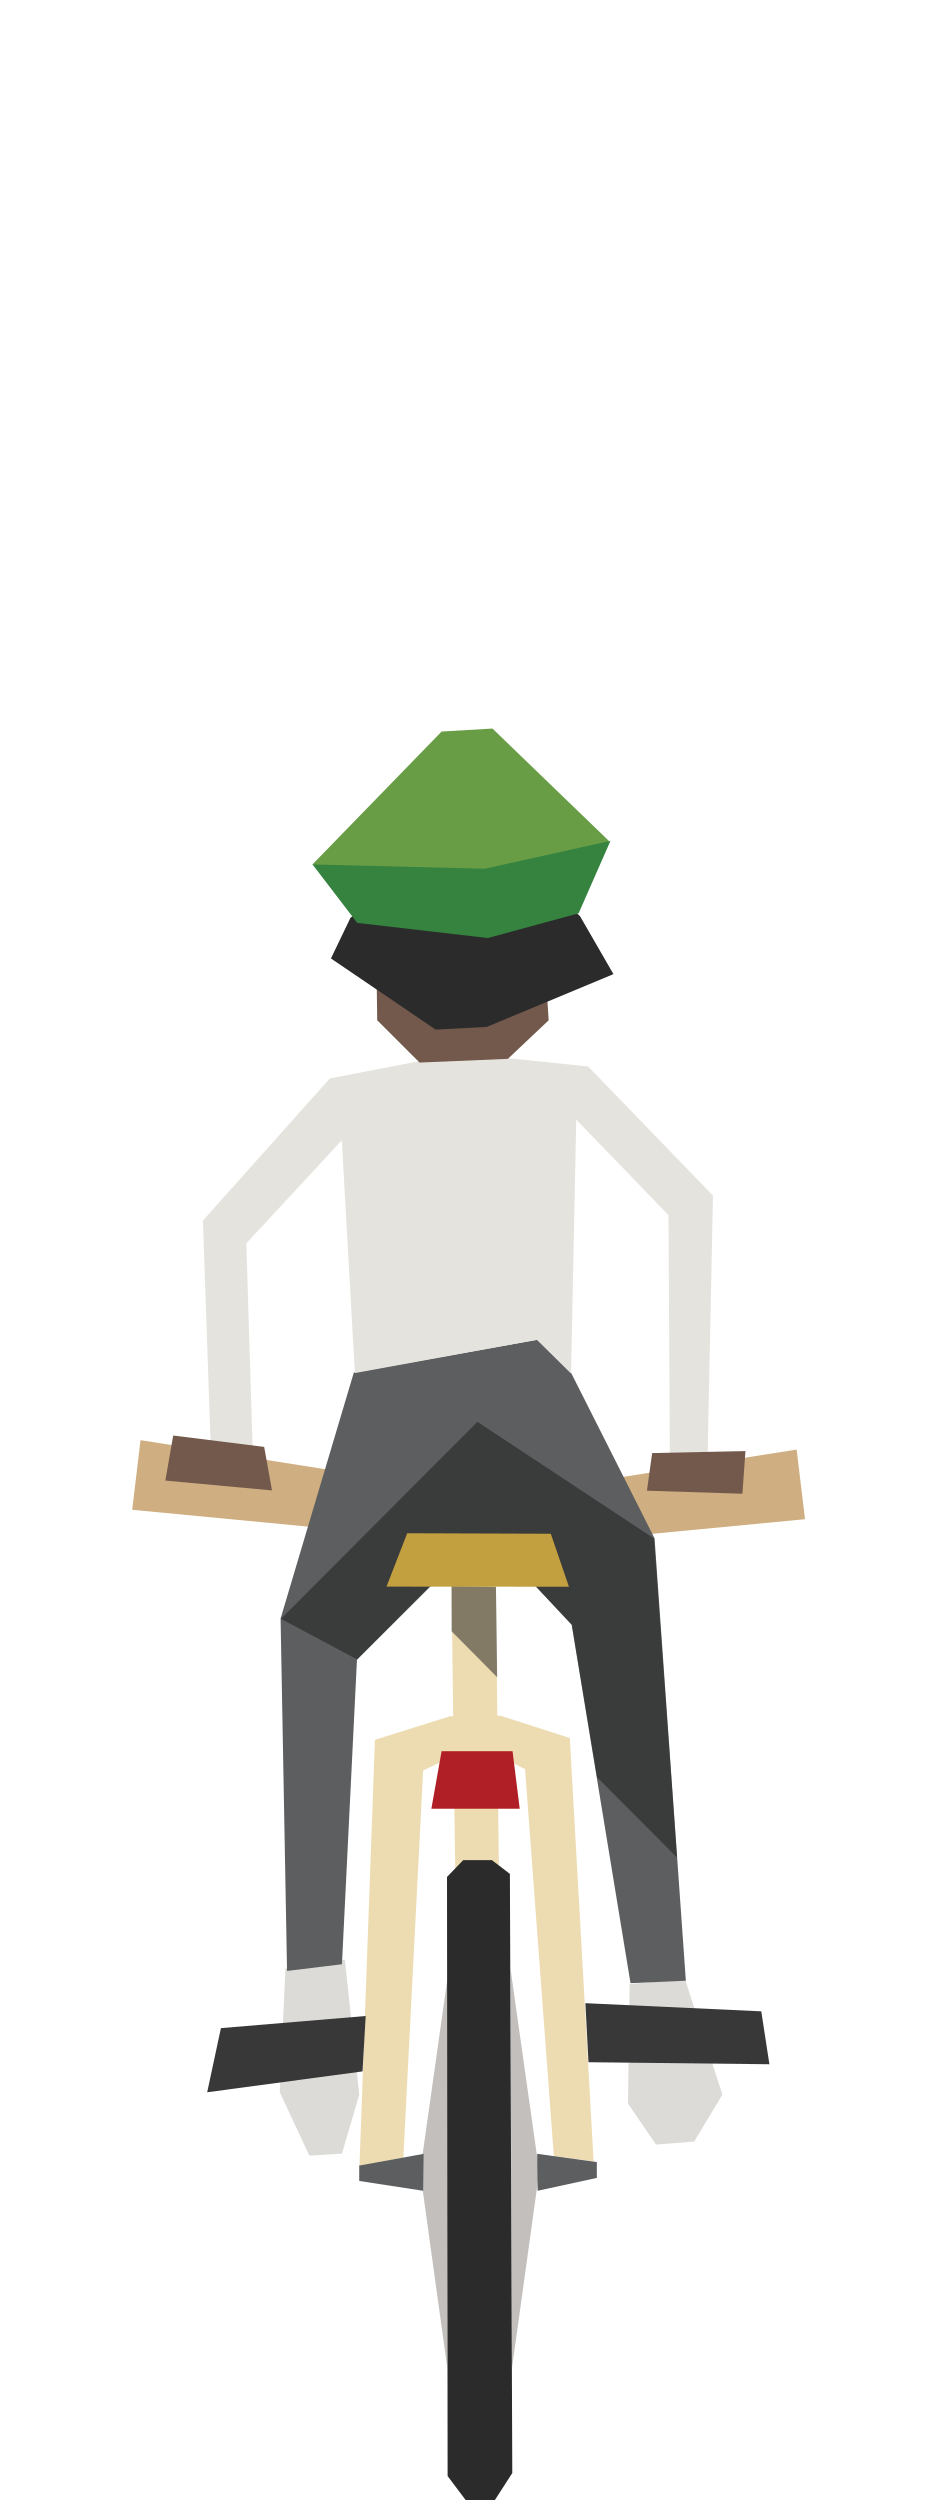
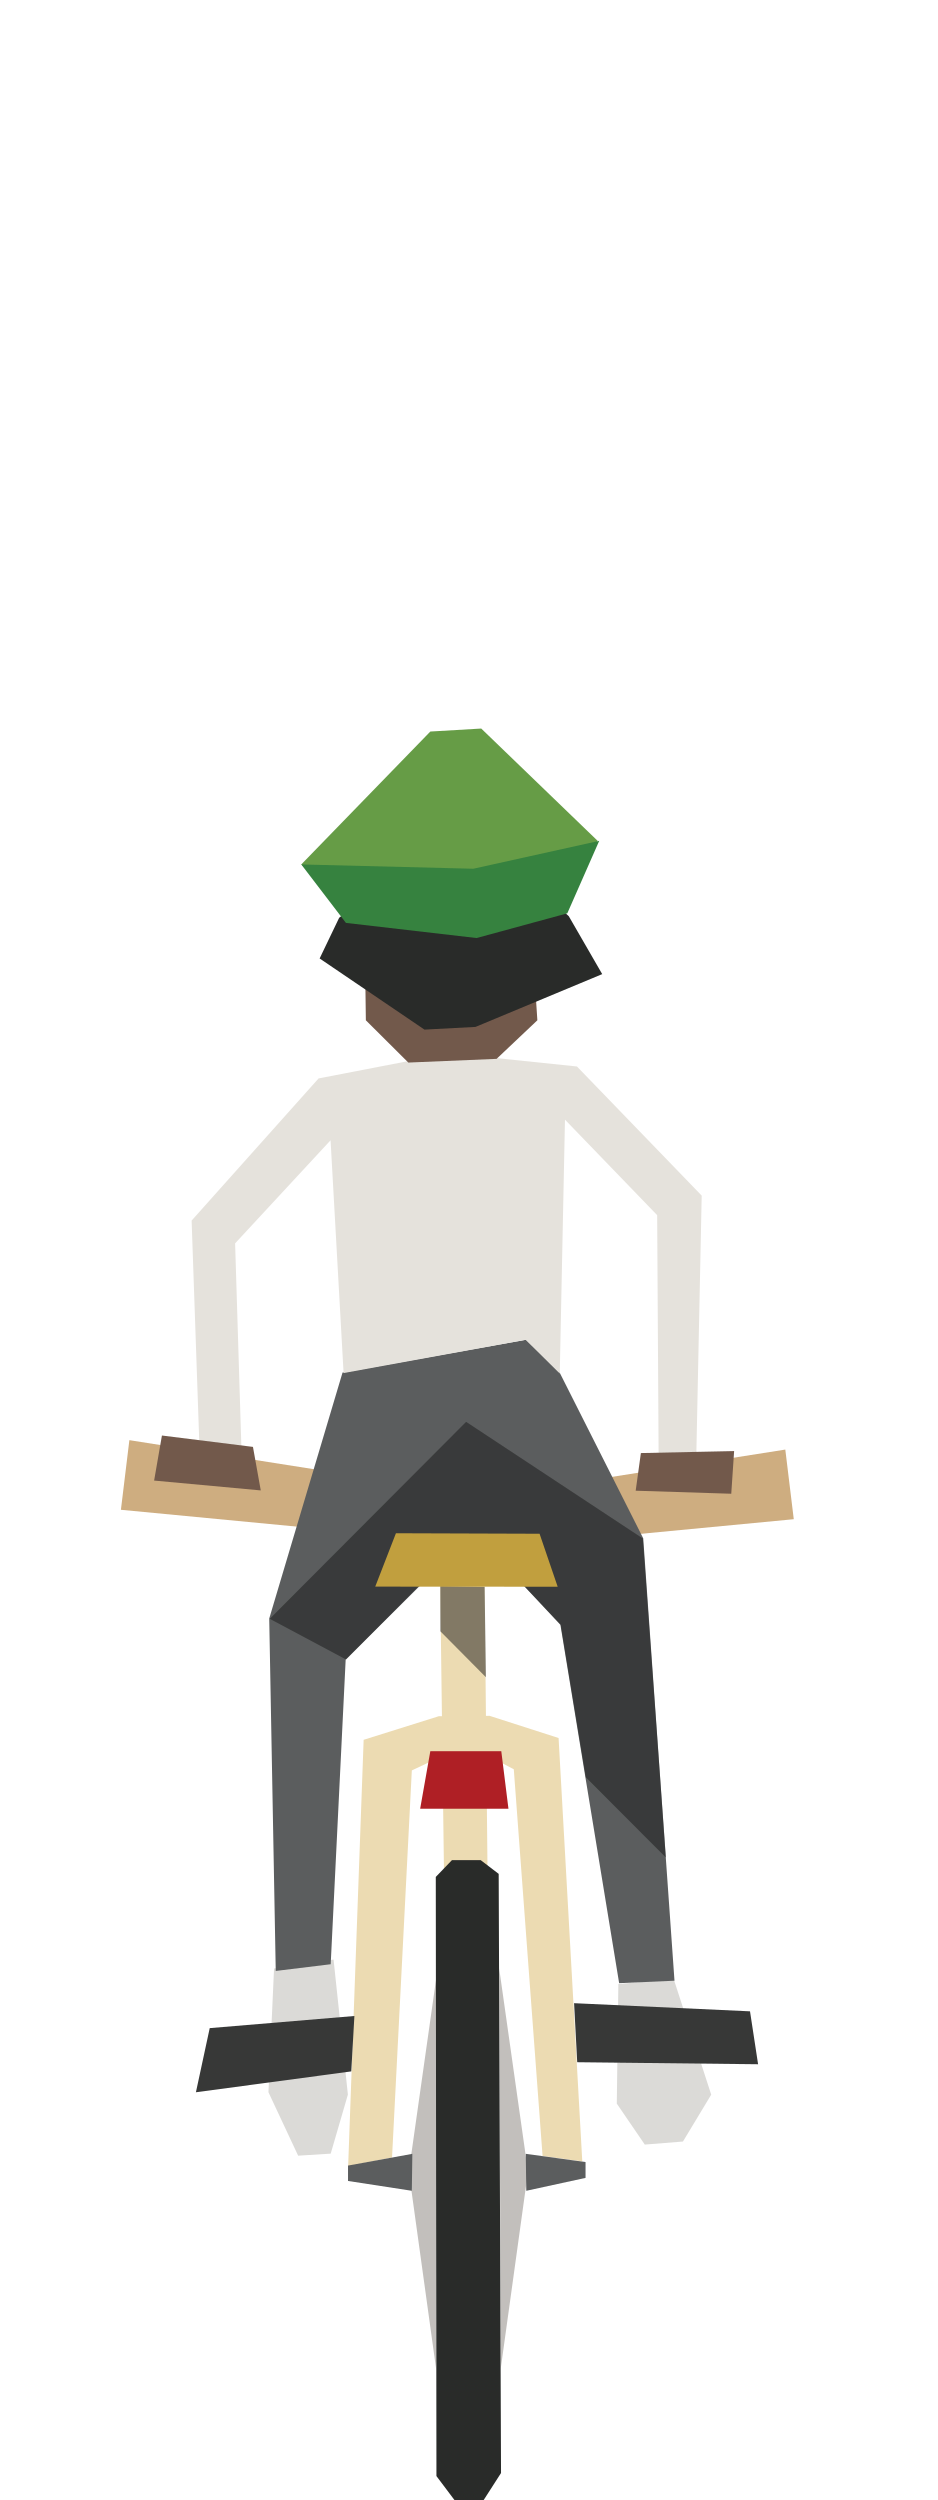
- <svg xmlns="http://www.w3.org/2000/svg" width="72px" height="192px" version="1.1" xml:space="preserve" style="fill-rule:evenodd;clip-rule:evenodd;stroke-linejoin:round;stroke-miterlimit:1.414;">
-   <g>
-     <g id="biker-01-outbound" transform="matrix(0.5,0,0,0.5,-2258.95,-239.75)">
-       <g transform="matrix(2.00022,0,0,2.00022,-4382.66,-863.694)">
-         <path d="M4484.76,816.084l-0.299,-22.78l3.413,0.009l0.231,22.591l-3.345,0.18Z" style="fill:#eddcb2;fill-rule:nonzero;" />
+ <svg xmlns="http://www.w3.org/2000/svg" width="100%" height="100%" viewBox="0 0 72 192" version="1.1" xml:space="preserve" style="fill-rule:evenodd;clip-rule:evenodd;stroke-linejoin:round;stroke-miterlimit:1.414;">
+   <g id="biker-01-outbound" transform="matrix(0.5,0,0,0.5,-2258.95,-239.75)">
+     <g transform="matrix(2.00022,0,0,2.00022,-4384.39,-863.694)">
+       <path d="M4484.76,816.084L4484.46,793.304L4487.87,793.313L4488.1,815.904L4484.76,816.084Z" style="fill:rgb(236,219,178);fill-rule:nonzero;" />
+     </g>
+     <g transform="matrix(2.00022,0,0,2.00022,-4384.39,-863.694)">
+       <path d="M4471.7,822.688L4471.27,832.188L4473.55,837.061L4476.05,836.905L4477.37,832.371L4476.27,822.001L4471.7,822.688Z" style="fill:rgb(219,218,215);fill-rule:nonzero;" />
+     </g>
+     <g transform="matrix(2.00022,0,0,2.00022,-4384.39,-863.694)">
+       <path d="M4502.39,823.5L4505.27,832.375L4503.1,835.974L4500.17,836.209L4498.02,833.063L4498.14,823.875" style="fill:rgb(219,218,215);fill-rule:nonzero;" />
+     </g>
+     <g transform="matrix(2.00022,0,0,2.00022,-4384.39,-863.694)">
+       <path d="M4484.6,789.815L4487.66,789.853L4495.03,786.911L4494.59,784.839L4487.59,787.19L4484.56,787.228L4477.66,785.041L4477.22,787.329L4484.6,789.815Z" style="fill:rgb(232,205,119);fill-rule:nonzero;" />
+     </g>
+     <g transform="matrix(2.00022,0,0,2.00022,-4384.39,-863.694)">
+       <path d="M4495.87,785.214L4496.11,789.666L4511.61,788.185L4510.96,782.838L4495.87,785.214Z" style="fill:rgb(206,173,128);fill-rule:nonzero;" />
+     </g>
+     <g transform="matrix(2.00022,0,0,2.00022,-4384.39,-863.694)">
+       <path d="M4475.68,784.491L4475.44,788.946L4459.94,787.462L4460.59,782.115L4475.68,784.491Z" style="fill:rgb(206,173,128);fill-rule:nonzero;" />
+     </g>
+     <g transform="matrix(2.00022,0,0,2.00022,-4384.39,-863.694)">
+       <path d="M4485,791.209L4477.2,798.966L4476.05,822.36L4471.83,822.875L4471.33,795.812L4476.96,776.922L4491.05,774.406L4493.59,776.844L4500.05,789.653L4502.45,823.625L4498.2,823.813L4493.69,796.297L4488.61,790.859L4485,791.209Z" style="fill:rgb(91,93,94);fill-rule:nonzero;" />
+     </g>
+     <g transform="matrix(2.00022,0,0,2.00022,-4384.39,-863.694)">
+       <path d="M4477.04,776.962L4476.04,759.087L4468.71,767.003L4469.21,783.255L4465.99,783.171L4465.37,765.253L4475.12,754.337L4482.05,752.998L4488.14,752.71L4494.96,753.42L4504.54,763.336L4504.12,783.588L4501.23,783.11L4501.12,764.837L4494.04,757.503L4493.64,777L4491.02,774.406L4477.04,776.962Z" style="fill:rgb(229,226,220);fill-rule:nonzero;" />
+     </g>
+     <g transform="matrix(2.00022,0,0,2.00022,-4384.39,-863.694)">
+       <path d="M4482.01,753.119L4488.79,752.834L4491.92,749.873L4491.14,737.947L4484.66,738.267L4478.6,738.566L4478.75,749.873L4482.01,753.119Z" style="fill:rgb(114,89,75);fill-rule:nonzero;" />
+     </g>
+     <g transform="matrix(2.00022,0,0,2.00022,-4384.39,-863.694)">
+       <g opacity="0.5">
+         <path d="M4484.89,791.23L4490.75,793.157L4493.71,796.282L4495.64,808.003L4501.79,814.168L4500.02,789.667L4486.45,780.708L4471.37,795.834L4477.23,798.959L4484.89,791.23Z" style="fill:rgb(23,24,23);fill-rule:nonzero;" />
      </g>
-       <g transform="matrix(2.00022,0,0,2.00022,-4382.66,-863.694)">
-         <path d="M4471.71,822.688l-0.437,9.5l2.277,4.873l2.501,-0.156l1.327,-4.534l-1.106,-10.37l-4.562,0.687Z" style="fill:#dcdbd8;fill-rule:nonzero;" />
+     </g>
+     <g transform="matrix(2.00022,0,0,2.00022,-4384.39,-863.694)">
+       <path d="M4478.7,740.47L4476.7,742L4475.2,745.125L4483.25,750.588L4487.17,750.381L4496.9,746.327L4494.33,741.875L4491.3,739.128L4478.7,740.47Z" style="fill:rgb(41,43,41);fill-rule:nonzero;" />
+     </g>
+     <g transform="matrix(2.00022,0,0,2.00022,-4384.39,-863.694)">
+       <path d="M4477.41,741.054L4487.21,741.731L4493.85,739.412L4496.55,736.093L4487.61,727.469L4483.7,727.699L4473.79,737.905L4477.41,741.054Z" style="fill:rgb(102,156,70);fill-rule:nonzero;" />
+     </g>
+     <g transform="matrix(2.00022,0,0,2.00022,-4384.39,-863.694)">
+       <path d="M4463.09,781.759L4462.49,785.219L4470.68,785.975L4470.08,782.632L4463.09,781.759Z" style="fill:rgb(114,89,75);fill-rule:nonzero;" />
+     </g>
+     <g transform="matrix(2.00022,0,0,2.00022,-4384.39,-863.694)">
+       <path d="M4499.87,783.106L4499.47,785.997L4506.81,786.23L4507.03,782.953L4499.87,783.106Z" style="fill:rgb(114,89,75);fill-rule:nonzero;" />
+     </g>
+     <g transform="matrix(2.00022,0,0,2.00022,-4384.39,-863.694)">
+       <path d="M4496.67,736.093L4494.22,741.659L4487.25,743.557L4477.22,742.394L4473.79,737.905L4487,738.235L4496.67,736.093Z" style="fill:rgb(54,130,63);fill-rule:nonzero;" />
+     </g>
+     <g transform="matrix(2.00022,0,0,2.00022,-4384.39,-863.694)">
+       <path d="M4484.26,822.692L4482.05,838.289L4484.14,853.395L4484.26,822.692Z" style="fill:rgb(194,191,188);fill-rule:nonzero;" />
+     </g>
+     <g transform="matrix(2.00022,0,0,2.00022,-4384.39,-863.694)">
+       <path d="M4488.99,822.692L4491.2,838.289L4489.11,853.395L4488.99,822.692Z" style="fill:rgb(194,191,188);fill-rule:nonzero;" />
+     </g>
+     <g transform="matrix(2.00022,0,0,2.00022,-4384.39,-863.694)">
+       <path d="M4485.36,814.367L4484.12,815.655L4484.17,861.664L4485.55,863.5L4487.8,863.5L4489.13,861.43L4488.95,815.421L4487.57,814.367L4485.36,814.367Z" style="fill:rgb(41,43,41);fill-rule:nonzero;" />
+     </g>
+     <g transform="matrix(2.00022,0,0,2.00022,-4384.39,-863.694)">
+       <path d="M4492.32,837.086L4495.37,837.501L4493.55,804.988L4488.25,803.284L4484.35,803.314L4478.58,805.125L4477.39,837.875L4480.76,837.203L4482.28,807.477L4484.45,806.451L4488.39,806.481L4490.11,807.389L4492.32,837.086Z" style="fill:rgb(236,219,178);fill-rule:nonzero;" />
+     </g>
+     <g transform="matrix(2.00022,0,0,2.00022,-4384.39,-863.694)">
+       <path d="M4491.03,836.919L4495.62,837.552L4495.62,838.767L4491.07,839.757L4491.03,836.919Z" style="fill:rgb(91,93,94);fill-rule:nonzero;" />
+     </g>
+     <g transform="matrix(2.00022,0,0,2.00022,-4384.39,-863.694)">
+       <path d="M4482.32,836.919L4477.38,837.821L4477.38,839.003L4482.28,839.757L4482.32,836.919Z" style="fill:rgb(91,93,94);fill-rule:nonzero;" />
+     </g>
+     <g transform="matrix(2.00022,0,0,2.00022,-4384.39,-863.694)">
+       <path d="M4477.63,830.589L4465.7,832.191L4466.76,827.266L4477.87,826.334L4477.63,830.589Z" style="fill:rgb(55,56,55);fill-rule:nonzero;" />
+     </g>
+     <g transform="matrix(2.00022,0,0,2.00022,-4384.39,-863.694)">
+       <path d="M4494.98,829.884L4508.87,830.04L4508.25,825.976L4494.74,825.351L4494.98,829.884Z" style="fill:rgb(55,56,55);fill-rule:nonzero;" />
+     </g>
+     <g transform="matrix(2.00022,0,0,2.00022,-4384.39,-863.694)">
+       <g opacity="0.5">
+         <path d="M4487.97,800.322L4484.47,796.791L4484.47,793.322L4487.87,793.385L4487.97,800.322Z" style="fill:rgb(23,24,23);fill-rule:nonzero;" />
      </g>
-       <g transform="matrix(2.00022,0,0,2.00022,-4382.66,-863.694)">
-         <path d="M4502.39,823.5l2.875,8.875l-2.165,3.599l-2.933,0.235l-2.152,-3.146l0.125,-9.188" style="fill:#dcdbd8;fill-rule:nonzero;" />
-       </g>
-       <g transform="matrix(2.00022,0,0,2.00022,-4382.66,-863.694)">
-         <path d="M4484.6,789.814l3.063,0.039l7.363,-2.943l-0.439,-2.071l-7.002,2.35l-3.026,0.039l-6.903,-2.188l-0.436,2.289l7.38,2.485Z" style="fill:#e9ce78;fill-rule:nonzero;" />
-       </g>
-       <g transform="matrix(2.00022,0,0,2.00022,-4382.66,-863.694)">
-         <path d="M4495.87,785.214l0.246,4.452l15.493,-1.481l-0.643,-5.347l-15.096,2.376Z" style="fill:#cfae81;fill-rule:nonzero;" />
-       </g>
-       <g transform="matrix(2.00022,0,0,2.00022,-4382.66,-863.694)">
-         <path d="M4475.68,784.491l-0.248,4.455l-15.49,-1.484l0.64,-5.347l15.098,2.376Z" style="fill:#cfae81;fill-rule:nonzero;" />
-       </g>
-       <g transform="matrix(2.00022,0,0,2.00022,-4382.66,-863.694)">
-         <path d="M4485,791.209l-7.797,7.757l-1.154,23.394l-4.216,0.515l-0.496,-27.063l5.625,-18.89l14.09,-2.516l2.543,2.438l6.46,12.809l2.403,33.972l-4.25,0.188l-4.518,-27.516l-5.076,-5.438l-3.614,0.35Z" style="fill:#5c5e5f;fill-rule:nonzero;" />
-       </g>
-       <g transform="matrix(2.00022,0,0,2.00022,-4382.66,-863.694)">
-         <path d="M4477.04,776.962l-1.002,-17.875l-7.332,7.916l0.502,16.252l-3.217,-0.084l-0.619,-17.918l9.75,-10.916l6.931,-1.339l6.085,-0.288l6.818,0.71l9.586,9.916l-0.418,20.252l-2.896,-0.478l-0.104,-18.273l-7.084,-7.334l-0.398,19.497l-2.625,-2.594l-13.977,2.556Z" style="fill:#e5e3dd;fill-rule:nonzero;" />
-       </g>
-       <g transform="matrix(2.00022,0,0,2.00022,-4382.66,-863.694)">
-         <path d="M4482.01,753.119l6.78,-0.285l3.134,-2.961l-0.777,-11.926l-6.483,0.32l-6.064,0.299l0.158,11.307l3.252,3.246Z" style="fill:#73594c;fill-rule:nonzero;" />
-       </g>
-       <g transform="matrix(2.00022,0,0,2.00022,-4382.66,-863.694)">
-         <g opacity="0.5">
-           <path d="M4484.89,791.23l5.859,1.927l2.954,3.125l1.937,11.721l6.146,6.165l-1.772,-24.501l-13.562,-8.959l-15.083,15.126l5.853,3.125l7.668,-7.729Z" style="fill:#171818;fill-rule:nonzero;" />
-         </g>
-       </g>
-       <g transform="matrix(2.00022,0,0,2.00022,-4382.66,-863.694)">
-         <path d="M4478.7,740.47l-1.996,1.53l-1.5,3.125l8.041,5.463l3.922,-0.207l9.731,-4.054l-2.569,-4.452l-3.035,-2.747l-12.594,1.342Z" style="fill:#2a2b2a;fill-rule:nonzero;" />
-       </g>
-       <g transform="matrix(2.00022,0,0,2.00022,-4382.66,-863.694)">
-         <path d="M4477.41,741.054l9.796,0.677l6.637,-2.319l2.7,-3.319l-8.935,-8.624l-3.906,0.23l-9.919,10.206l3.627,3.149Z" style="fill:#689d46;fill-rule:nonzero;" />
-       </g>
-       <g transform="matrix(2.00022,0,0,2.00022,-4382.66,-863.694)">
-         <path d="M4463.09,781.759l-0.602,3.46l8.191,0.756l-0.603,-3.343l-6.986,-0.873Z" style="fill:#73594c;fill-rule:nonzero;" />
-       </g>
-       <g transform="matrix(2.00022,0,0,2.00022,-4382.66,-863.694)">
-         <path d="M4499.87,783.106l-0.401,2.891l7.334,0.233l0.23,-3.277l-7.163,0.153Z" style="fill:#73594c;fill-rule:nonzero;" />
-       </g>
-       <g transform="matrix(2.00022,0,0,2.00022,-4382.66,-863.694)">
-         <path d="M4496.67,736.093l-2.447,5.566l-6.972,1.898l-10.03,-1.163l-3.432,-4.489l13.217,0.33l9.664,-2.142Z" style="fill:#35833f;fill-rule:nonzero;" />
-       </g>
-       <g transform="matrix(2.00022,0,0,2.00022,-4382.66,-863.694)">
-         <path d="M4484.26,822.692l-2.206,15.597l2.09,15.106l0.116,-30.703Z" style="fill:#c2bfbc;fill-rule:nonzero;" />
-       </g>
-       <g transform="matrix(2.00022,0,0,2.00022,-4382.66,-863.694)">
-         <path d="M4488.99,822.692l2.207,15.597l-2.092,15.106l-0.115,-30.703Z" style="fill:#c2bfbc;fill-rule:nonzero;" />
-       </g>
-       <g transform="matrix(2.00022,0,0,2.00022,-4382.66,-863.694)">
-         <path d="M4485.36,814.367l-1.243,1.288l0.046,46.009l1.381,1.836l2.253,0l1.333,-2.07l-0.184,-46.009l-1.38,-1.054l-2.206,0Z" style="fill:#2a2b2a;fill-rule:nonzero;" />
-       </g>
-       <g transform="matrix(2.00022,0,0,2.00022,-4382.66,-863.694)">
-         <path d="M4492.32,837.086l3.055,0.415l-1.828,-32.513l-5.296,-1.704l-3.899,0.03l-5.77,1.811l-1.188,32.75l3.37,-0.672l1.519,-29.726l2.173,-1.026l3.932,0.03l1.723,0.908l2.209,29.697Z" style="fill:#eddcb2;fill-rule:nonzero;" />
-       </g>
-       <g transform="matrix(2.00022,0,0,2.00022,-4382.66,-863.694)">
-         <path d="M4491.04,836.919l4.582,0.633l0,1.215l-4.546,0.99l-0.036,-2.838Z" style="fill:#5c5e5f;fill-rule:nonzero;" />
-       </g>
-       <g transform="matrix(2.00022,0,0,2.00022,-4382.66,-863.694)">
-         <path d="M4482.32,836.919l-4.945,0.902l0,1.182l4.91,0.754l0.035,-2.838Z" style="fill:#5c5e5f;fill-rule:nonzero;" />
-       </g>
-       <g transform="matrix(2.00022,0,0,2.00022,-4382.66,-863.694)">
-         <path d="M4477.63,830.589l-11.93,1.602l1.055,-4.925l11.117,-0.932l-0.242,4.255Z" style="fill:#373837;fill-rule:nonzero;" />
-       </g>
-       <g transform="matrix(2.00022,0,0,2.00022,-4382.66,-863.694)">
-         <path d="M4494.98,829.884l13.894,0.156l-0.624,-4.064l-13.507,-0.625l0.237,4.533Z" style="fill:#373837;fill-rule:nonzero;" />
-       </g>
-       <g transform="matrix(2.00022,0,0,2.00022,-4382.66,-863.694)">
-         <g opacity="0.5">
-           <path d="M4487.97,800.322l-3.5,-3.531l0,-3.469l3.405,0.063l0.095,6.937Z" style="fill:#171818;fill-rule:nonzero;" />
-         </g>
-       </g>
-       <g transform="matrix(2.00022,0,0,2.00022,-4382.66,-863.694)">
-         <path d="M4479.47,793.362l14.01,0.009l-1.393,-4.069l-11.026,-0.039l-1.591,4.099Z" style="fill:#c2a03f;fill-rule:nonzero;" />
-       </g>
-       <g transform="matrix(2.00022,0,0,2.00022,-4382.66,-863.694)">
-         <path d="M4483.7,806.001l-0.784,4.416l6.784,0l-0.549,-4.416l-5.451,0Z" style="fill:#b01f25;fill-rule:nonzero;" />
-       </g>
+     </g>
+     <g transform="matrix(2.00022,0,0,2.00022,-4384.39,-863.694)">
+       <path d="M4479.47,793.362L4493.48,793.371L4492.09,789.302L4481.06,789.263L4479.47,793.362Z" style="fill:rgb(193,159,62);fill-rule:nonzero;" />
+     </g>
+     <g transform="matrix(2.00022,0,0,2.00022,-4384.39,-863.694)">
+       <path d="M4483.7,806.001L4482.92,810.417L4489.7,810.417L4489.15,806.001L4483.7,806.001Z" style="fill:rgb(175,31,37);fill-rule:nonzero;" />
    </g>
  </g>
</svg>
